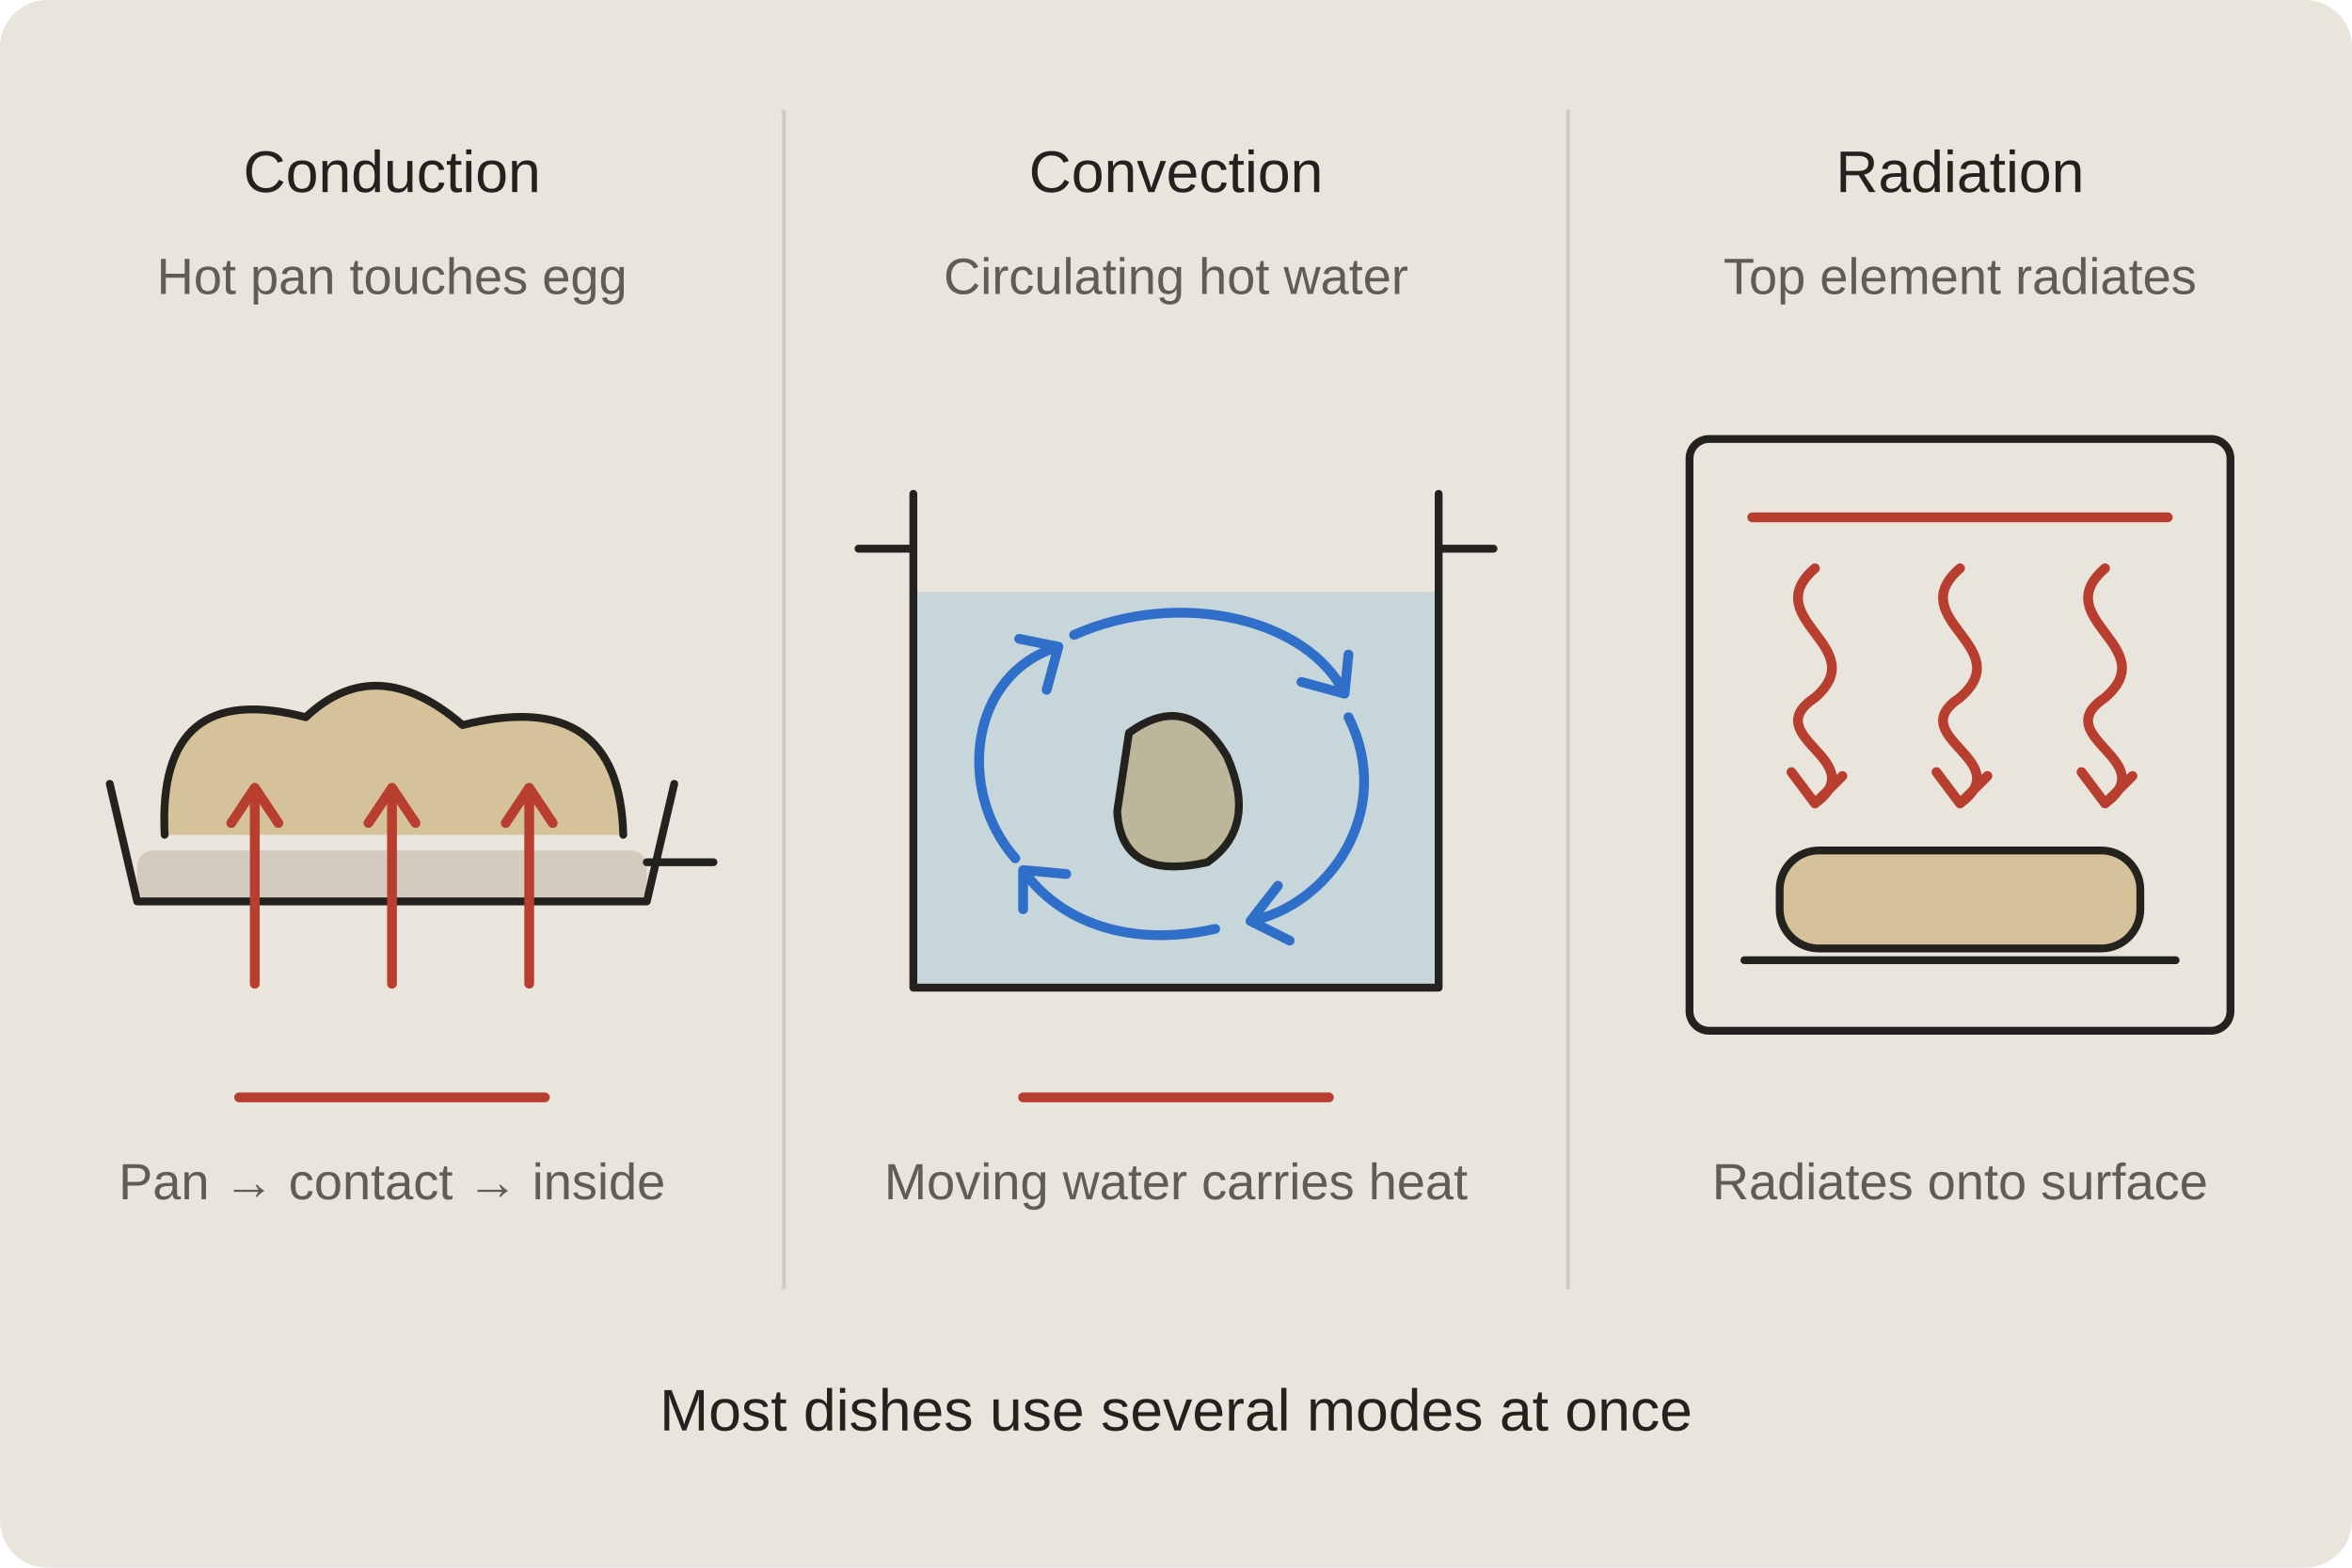
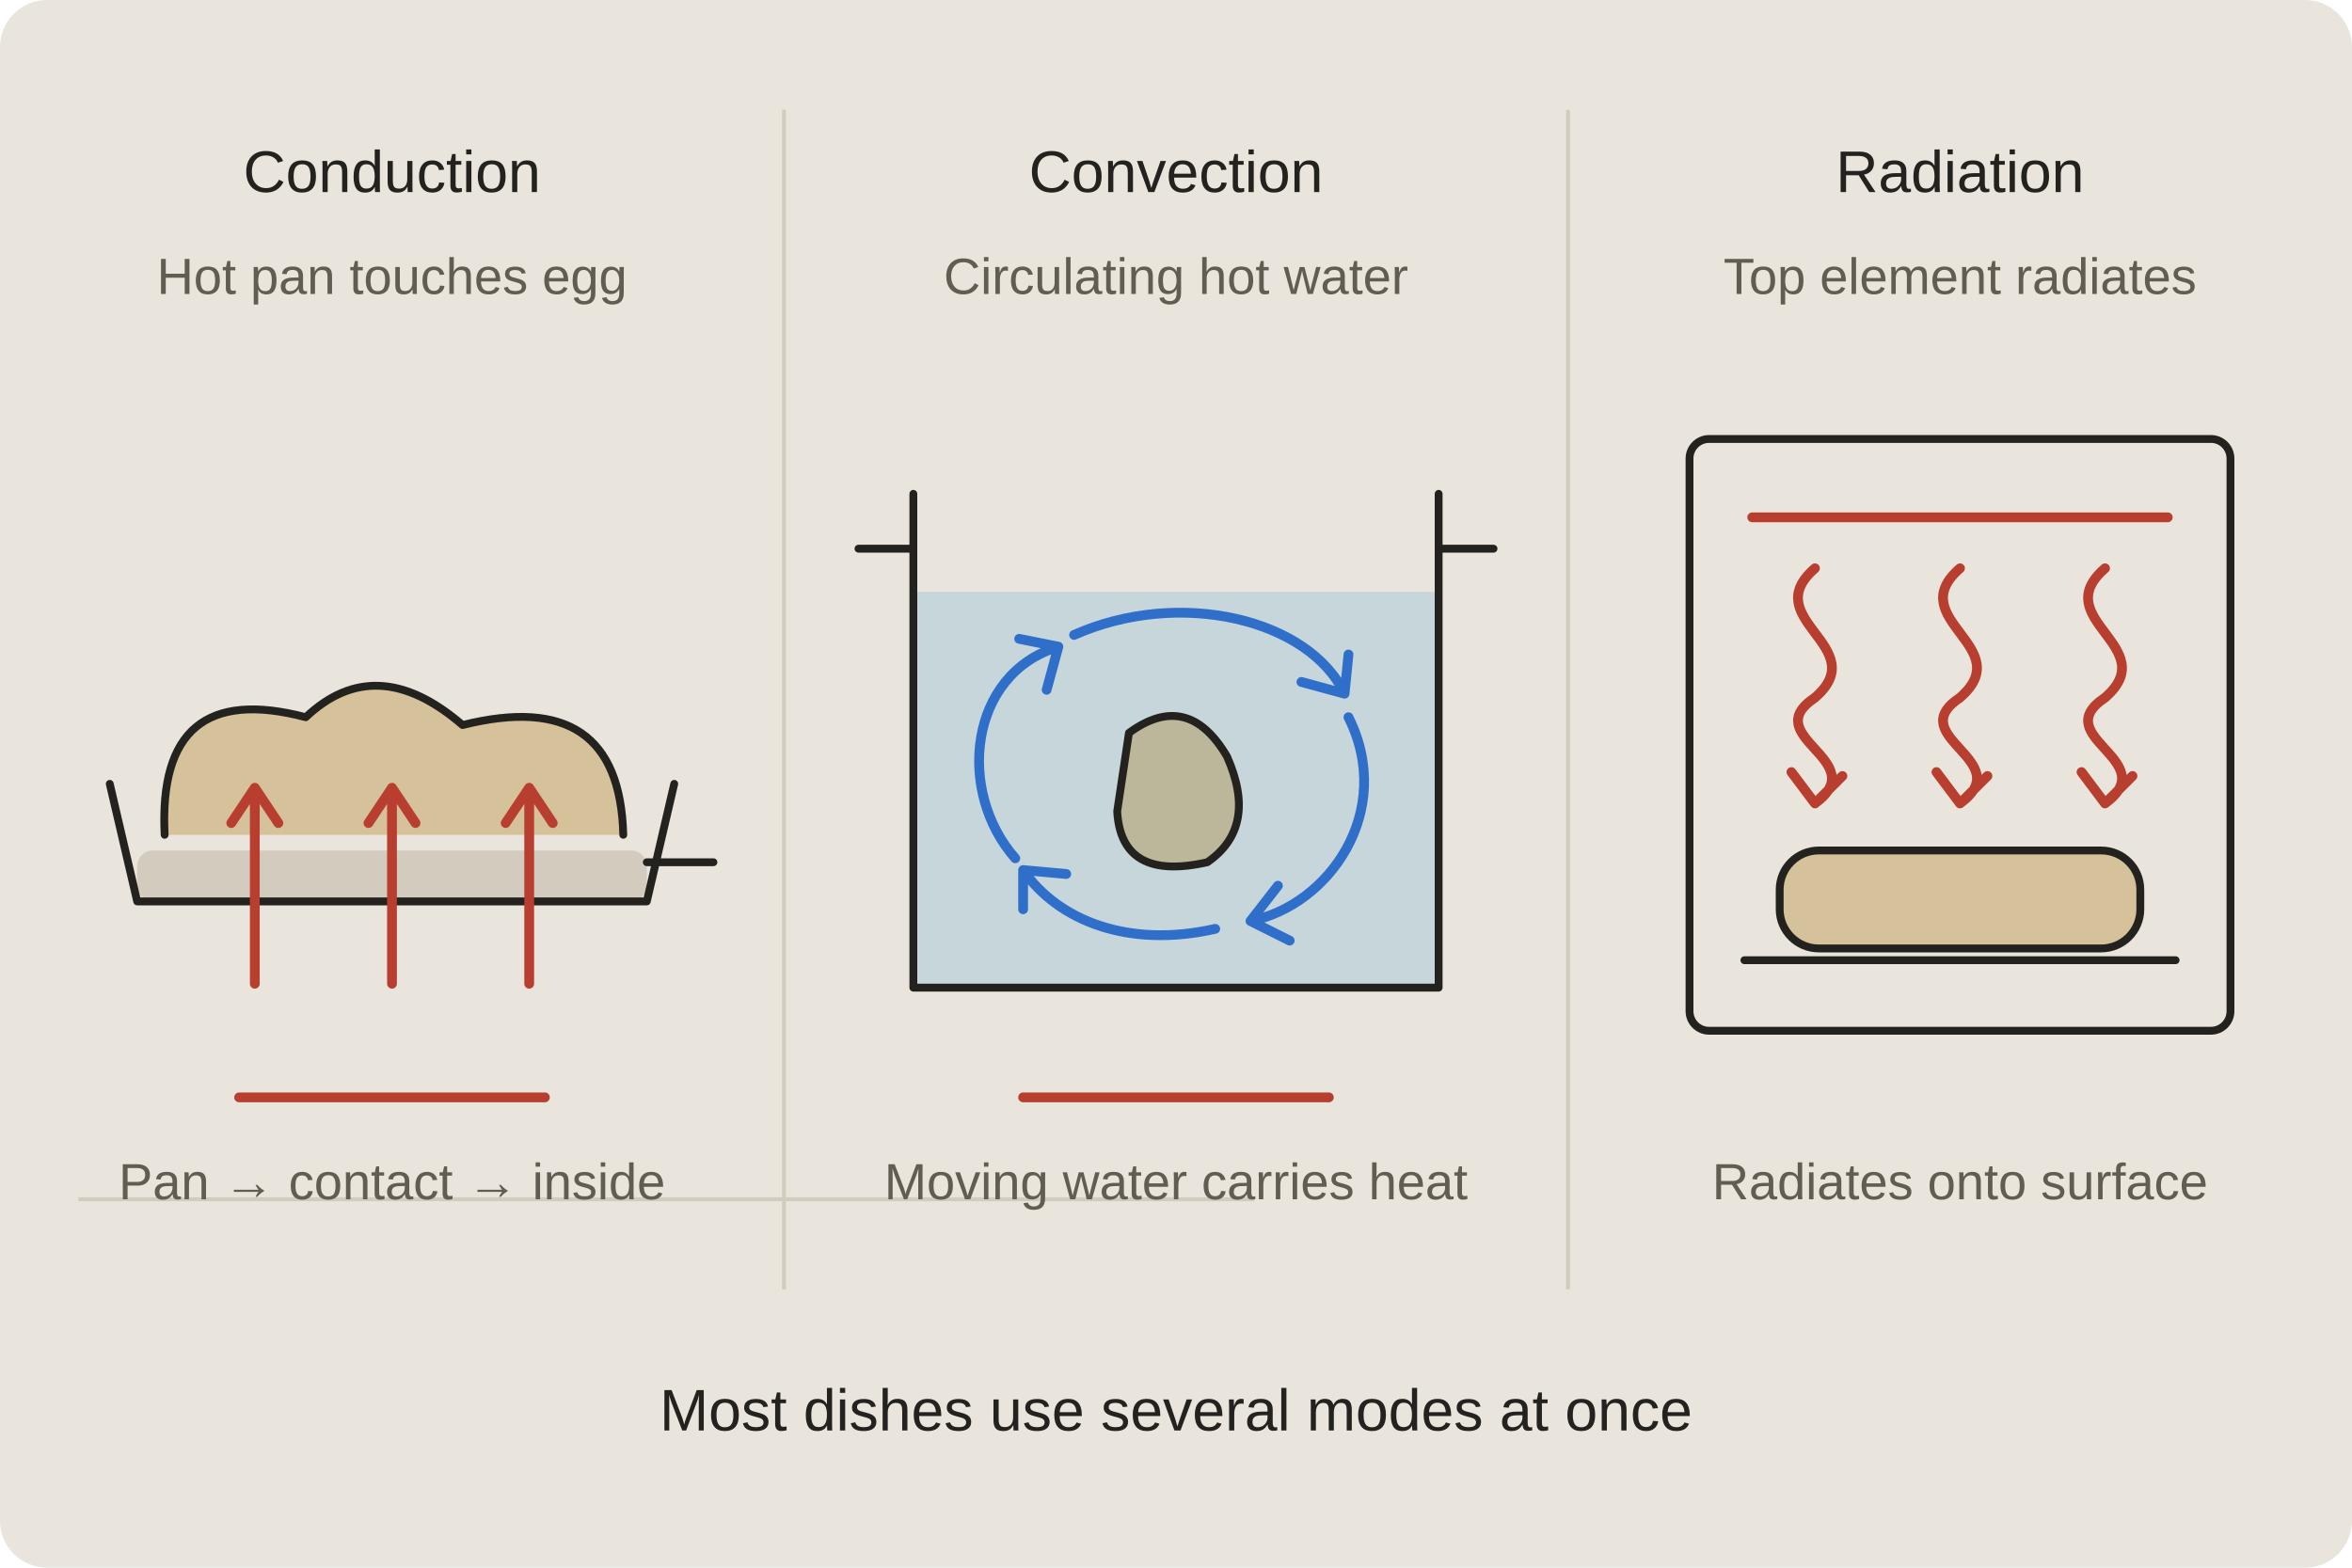
- <svg xmlns="http://www.w3.org/2000/svg" viewBox="0 0 600 400" role="img" aria-labelledby="t d">
+ <svg xmlns="http://www.w3.org/2000/svg" viewBox="0 0 600 400" role="img" aria-labelledby="t d" data-narrow="340 605">
  <style>
    .bg { fill: var(--surface, #e9e5dc); }
    .food { fill: var(--accent-yellow, #a66b00); fill-opacity: .3; }
    .water { fill: #9cc3d9; fill-opacity: .45; }
    .metal { fill: var(--border, #d3ccbe); }
    .line { stroke: var(--text, #24221e); stroke-width: 2; fill: none; stroke-linecap: round; stroke-linejoin: round; }
    .divider { stroke: var(--border, #d3ccbe); stroke-width: 1; }
    .heat { stroke: var(--primary, #b83e30); stroke-width: 2.5; fill: none; stroke-linecap: round; stroke-linejoin: round; }
    .flow { stroke: var(--accent-blue, #2f6fca); stroke-width: 2.5; fill: none; stroke-linecap: round; stroke-linejoin: round; }
    .label { font: 15px "Helvetica Neue", Arial, "Source Han Sans SC", sans-serif; fill: var(--text, #24221e); }
    .muted { fill: var(--muted, #625d53); font-size: 13px; }
  </style>
  <rect class="bg" width="600" height="400" rx="12" />
-   <line class="divider" x1="200" y1="28" x2="200" y2="329" />
-   <line class="divider" x1="400" y1="28" x2="400" y2="329" />
-   <text class="label" x="100" y="49" text-anchor="middle">Conduction</text>
-   <text class="label" x="300" y="49" text-anchor="middle">Convection</text>
-   <text class="label" x="500" y="49" text-anchor="middle">Radiation</text>
-   <text class="label muted" x="100" y="75" text-anchor="middle">Hot pan touches egg</text>
-   <text class="label muted" x="300" y="75" text-anchor="middle">Circulating hot water</text>
-   <text class="label muted" x="500" y="75" text-anchor="middle">Top element radiates</text>
-   <path class="food" d="M42 213 Q40 173 78 183 Q96 166 118 185 Q158 175 159 213 Z" />
-   <path class="line" d="M42 213 Q40 173 78 183 Q96 166 118 185 Q158 175 159 213" />
-   <rect class="metal" x="35" y="217" width="130" height="13" rx="4" />
-   <path class="line" d="M28 200 L35 230 H165 L172 200 M165 220 H182" />
-   <path class="heat" d="M65 251 V201 M59 210 L65 201 L71 210 M100 251 V201 M94 210 L100 201 L106 210 M135 251 V201 M129 210 L135 201 L141 210" />
-   <path class="heat" d="M61 280 H139" />
-   <text class="label muted" x="100" y="306" text-anchor="middle">Pan → contact → inside</text>
-   <rect class="water" x="233" y="151" width="134" height="101" />
-   <path class="line" d="M233 126 V252 H367 V126 M219 140 H233 M367 140 H381" />
-   <path class="flow" d="M259 219 C244 202 247 172 270 165 M260 163 L270 165 L267 176 M274 162 C301 150 334 158 343 177 M344 167 L343 177 L332 174 M344 183 C356 207 339 231 319 235 M326 226 L319 235 L329 240 M310 237 C288 242 270 235 261 222 M261 232 L261 222 L272 223" />
-   <path class="food" d="M288 187 Q303 176 313 193 Q321 211 308 220 Q286 225 285 207 Z" />
-   <path class="line" d="M288 187 Q303 176 313 193 Q321 211 308 220 Q286 225 285 207 Z" />
-   <path class="heat" d="M261 280 H339" />
-   <text class="label muted" x="300" y="306" text-anchor="middle">Moving water carries heat</text>
-   <rect class="line" x="431" y="112" width="138" height="151" rx="5" />
-   <path class="heat" d="M447 132 H553" />
-   <path class="heat" d="M463 145 C448 158 478 165 463 178 C448 188 478 194 463 205 M457 197 L463 205 L470 198 M500 145 C485 158 515 165 500 178 C485 188 515 194 500 205 M494 197 L500 205 L507 198 M537 145 C522 158 552 165 537 178 C522 188 552 194 537 205 M531 197 L537 205 L544 198" />
-   <rect class="food" x="454" y="217" width="92" height="25" rx="10" />
-   <rect class="line" x="454" y="217" width="92" height="25" rx="10" />
-   <path class="line" d="M445 245 H555" />
-   <text class="label muted" x="500" y="306" text-anchor="middle">Radiates onto surface</text>
-   <text class="label" x="300" y="365" text-anchor="middle">Most dishes use several modes at once</text>
+   <g class="wide-only">
+     <line class="divider" x1="200" y1="28" x2="200" y2="329" />
+     <line class="divider" x1="400" y1="28" x2="400" y2="329" />
+   </g>
+   <g class="narrow-only">
+     <line class="divider" x1="20" y1="306" x2="320" y2="306" />
+   </g>
+   <g class="panel" data-narrow="-16 -19">
+     <text class="label" x="100" y="49" text-anchor="middle">Conduction</text>
+     <text class="label muted" x="100" y="75" text-anchor="middle">Hot pan touches egg</text>
+     <path class="food" d="M42 213 Q40 173 78 183 Q96 166 118 185 Q158 175 159 213 Z" />
+     <path class="line" d="M42 213 Q40 173 78 183 Q96 166 118 185 Q158 175 159 213" />
+     <rect class="metal" x="35" y="217" width="130" height="13" rx="4" />
+     <path class="line" d="M28 200 L35 230 H165 L172 200 M165 220 H182" />
+     <path class="heat" d="M65 251 V201 M59 210 L65 201 L71 210 M100 251 V201 M94 210 L100 201 L106 210 M135 251 V201 M129 210 L135 201 L141 210" />
+     <path class="heat" d="M61 280 H139" />
+     <text class="label muted" x="100" y="306" text-anchor="middle">Pan → contact → inside</text>
+   </g>
+   <g class="panel" data-narrow="-44 -19">
+     <text class="label" x="300" y="49" text-anchor="middle">Convection</text>
+     <text class="label muted" x="300" y="75" text-anchor="middle">Circulating hot water</text>
+     <rect class="water" x="233" y="151" width="134" height="101" />
+     <path class="line" d="M233 126 V252 H367 V126 M219 140 H233 M367 140 H381" />
+     <path class="flow" d="M259 219 C244 202 247 172 270 165 M260 163 L270 165 L267 176 M274 162 C301 150 334 158 343 177 M344 167 L343 177 L332 174 M344 183 C356 207 339 231 319 235 M326 226 L319 235 L329 240 M310 237 C288 242 270 235 261 222 M261 232 L261 222 L272 223" />
+     <path class="food" d="M288 187 Q303 176 313 193 Q321 211 308 220 Q286 225 285 207 Z" />
+     <path class="line" d="M288 187 Q303 176 313 193 Q321 211 308 220 Q286 225 285 207 Z" />
+     <path class="heat" d="M261 280 H339" />
+     <text class="label muted" x="300" y="306" text-anchor="middle">Moving water carries heat</text>
+   </g>
+   <g class="panel" data-narrow="-330 281">
+     <text class="label" x="500" y="49" text-anchor="middle">Radiation</text>
+     <text class="label muted" x="500" y="75" text-anchor="middle">Top element radiates</text>
+     <rect class="line" x="431" y="112" width="138" height="151" rx="5" />
+     <path class="heat" d="M447 132 H553" />
+     <path class="heat" d="M463 145 C448 158 478 165 463 178 C448 188 478 194 463 205 M457 197 L463 205 L470 198 M500 145 C485 158 515 165 500 178 C485 188 515 194 500 205 M494 197 L500 205 L507 198 M537 145 C522 158 552 165 537 178 C522 188 552 194 537 205 M531 197 L537 205 L544 198" />
+     <rect class="food" x="454" y="217" width="92" height="25" rx="10" />
+     <rect class="line" x="454" y="217" width="92" height="25" rx="10" />
+     <path class="line" d="M445 245 H555" />
+     <text class="label muted" x="500" y="306" text-anchor="middle">Radiates onto surface</text>
+   </g>
+   <g class="notes">
+     <text class="label" x="300" y="365" text-anchor="middle">Most dishes use several modes at once</text>
+   </g>
</svg>
